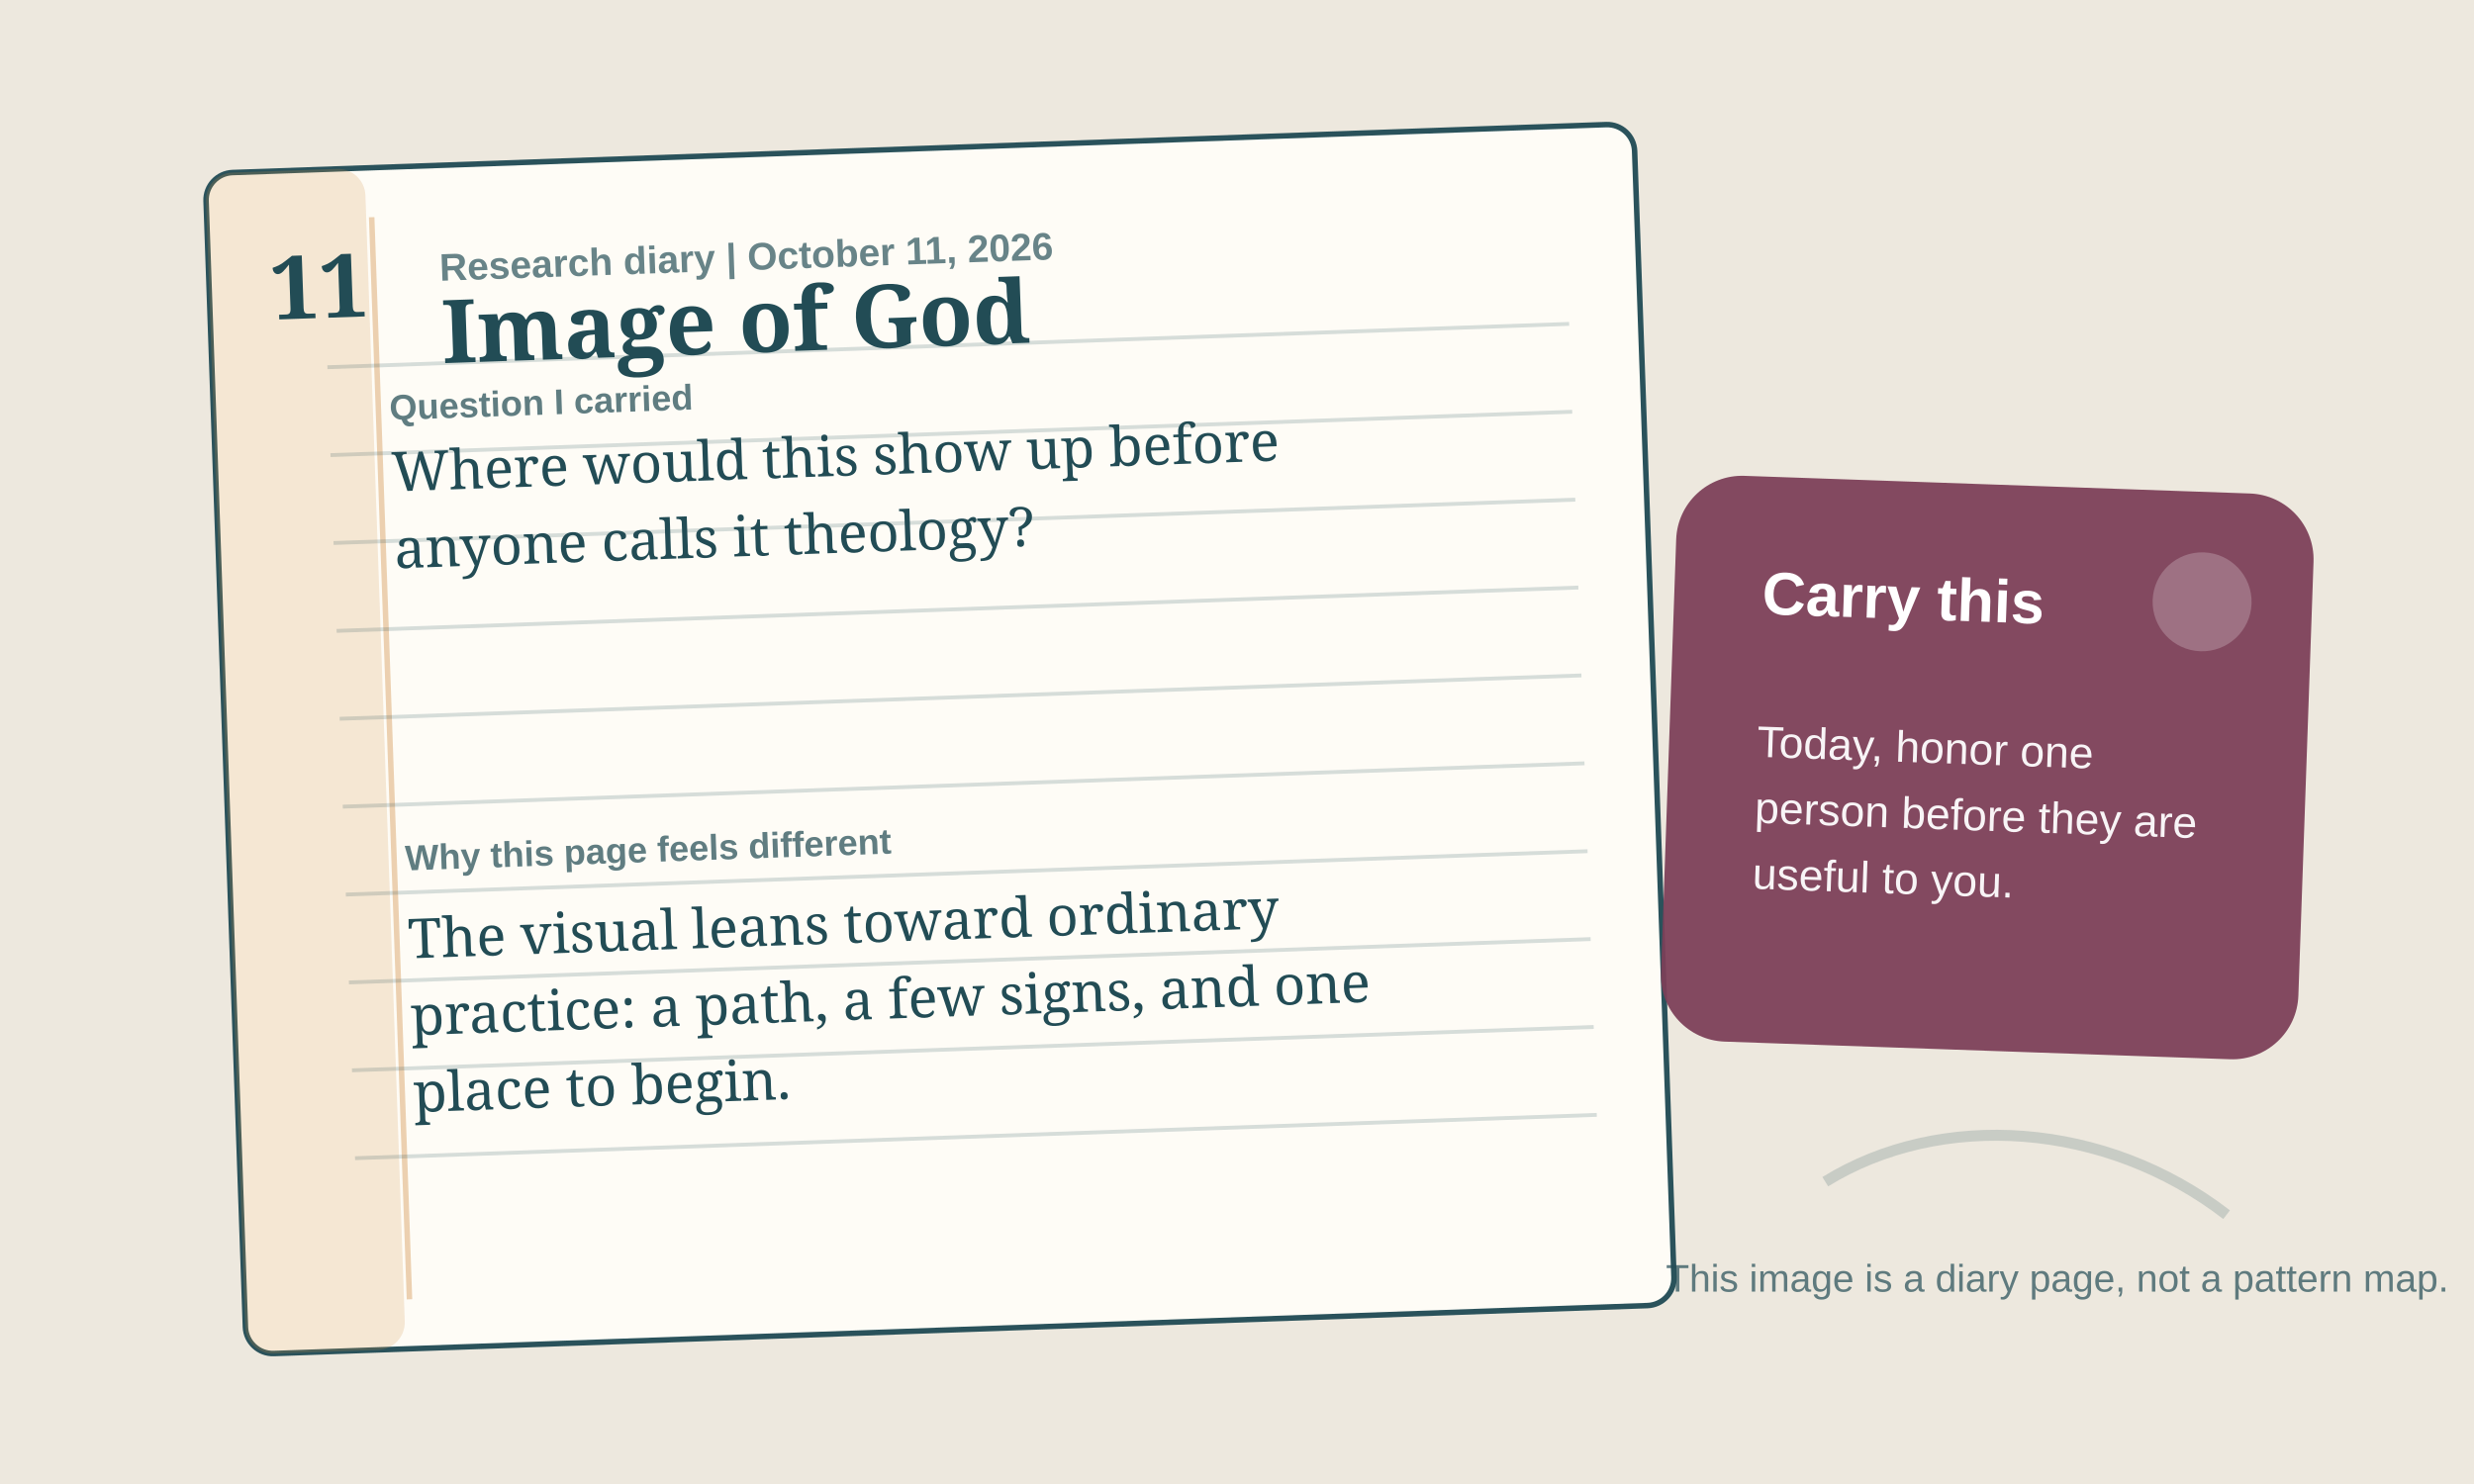
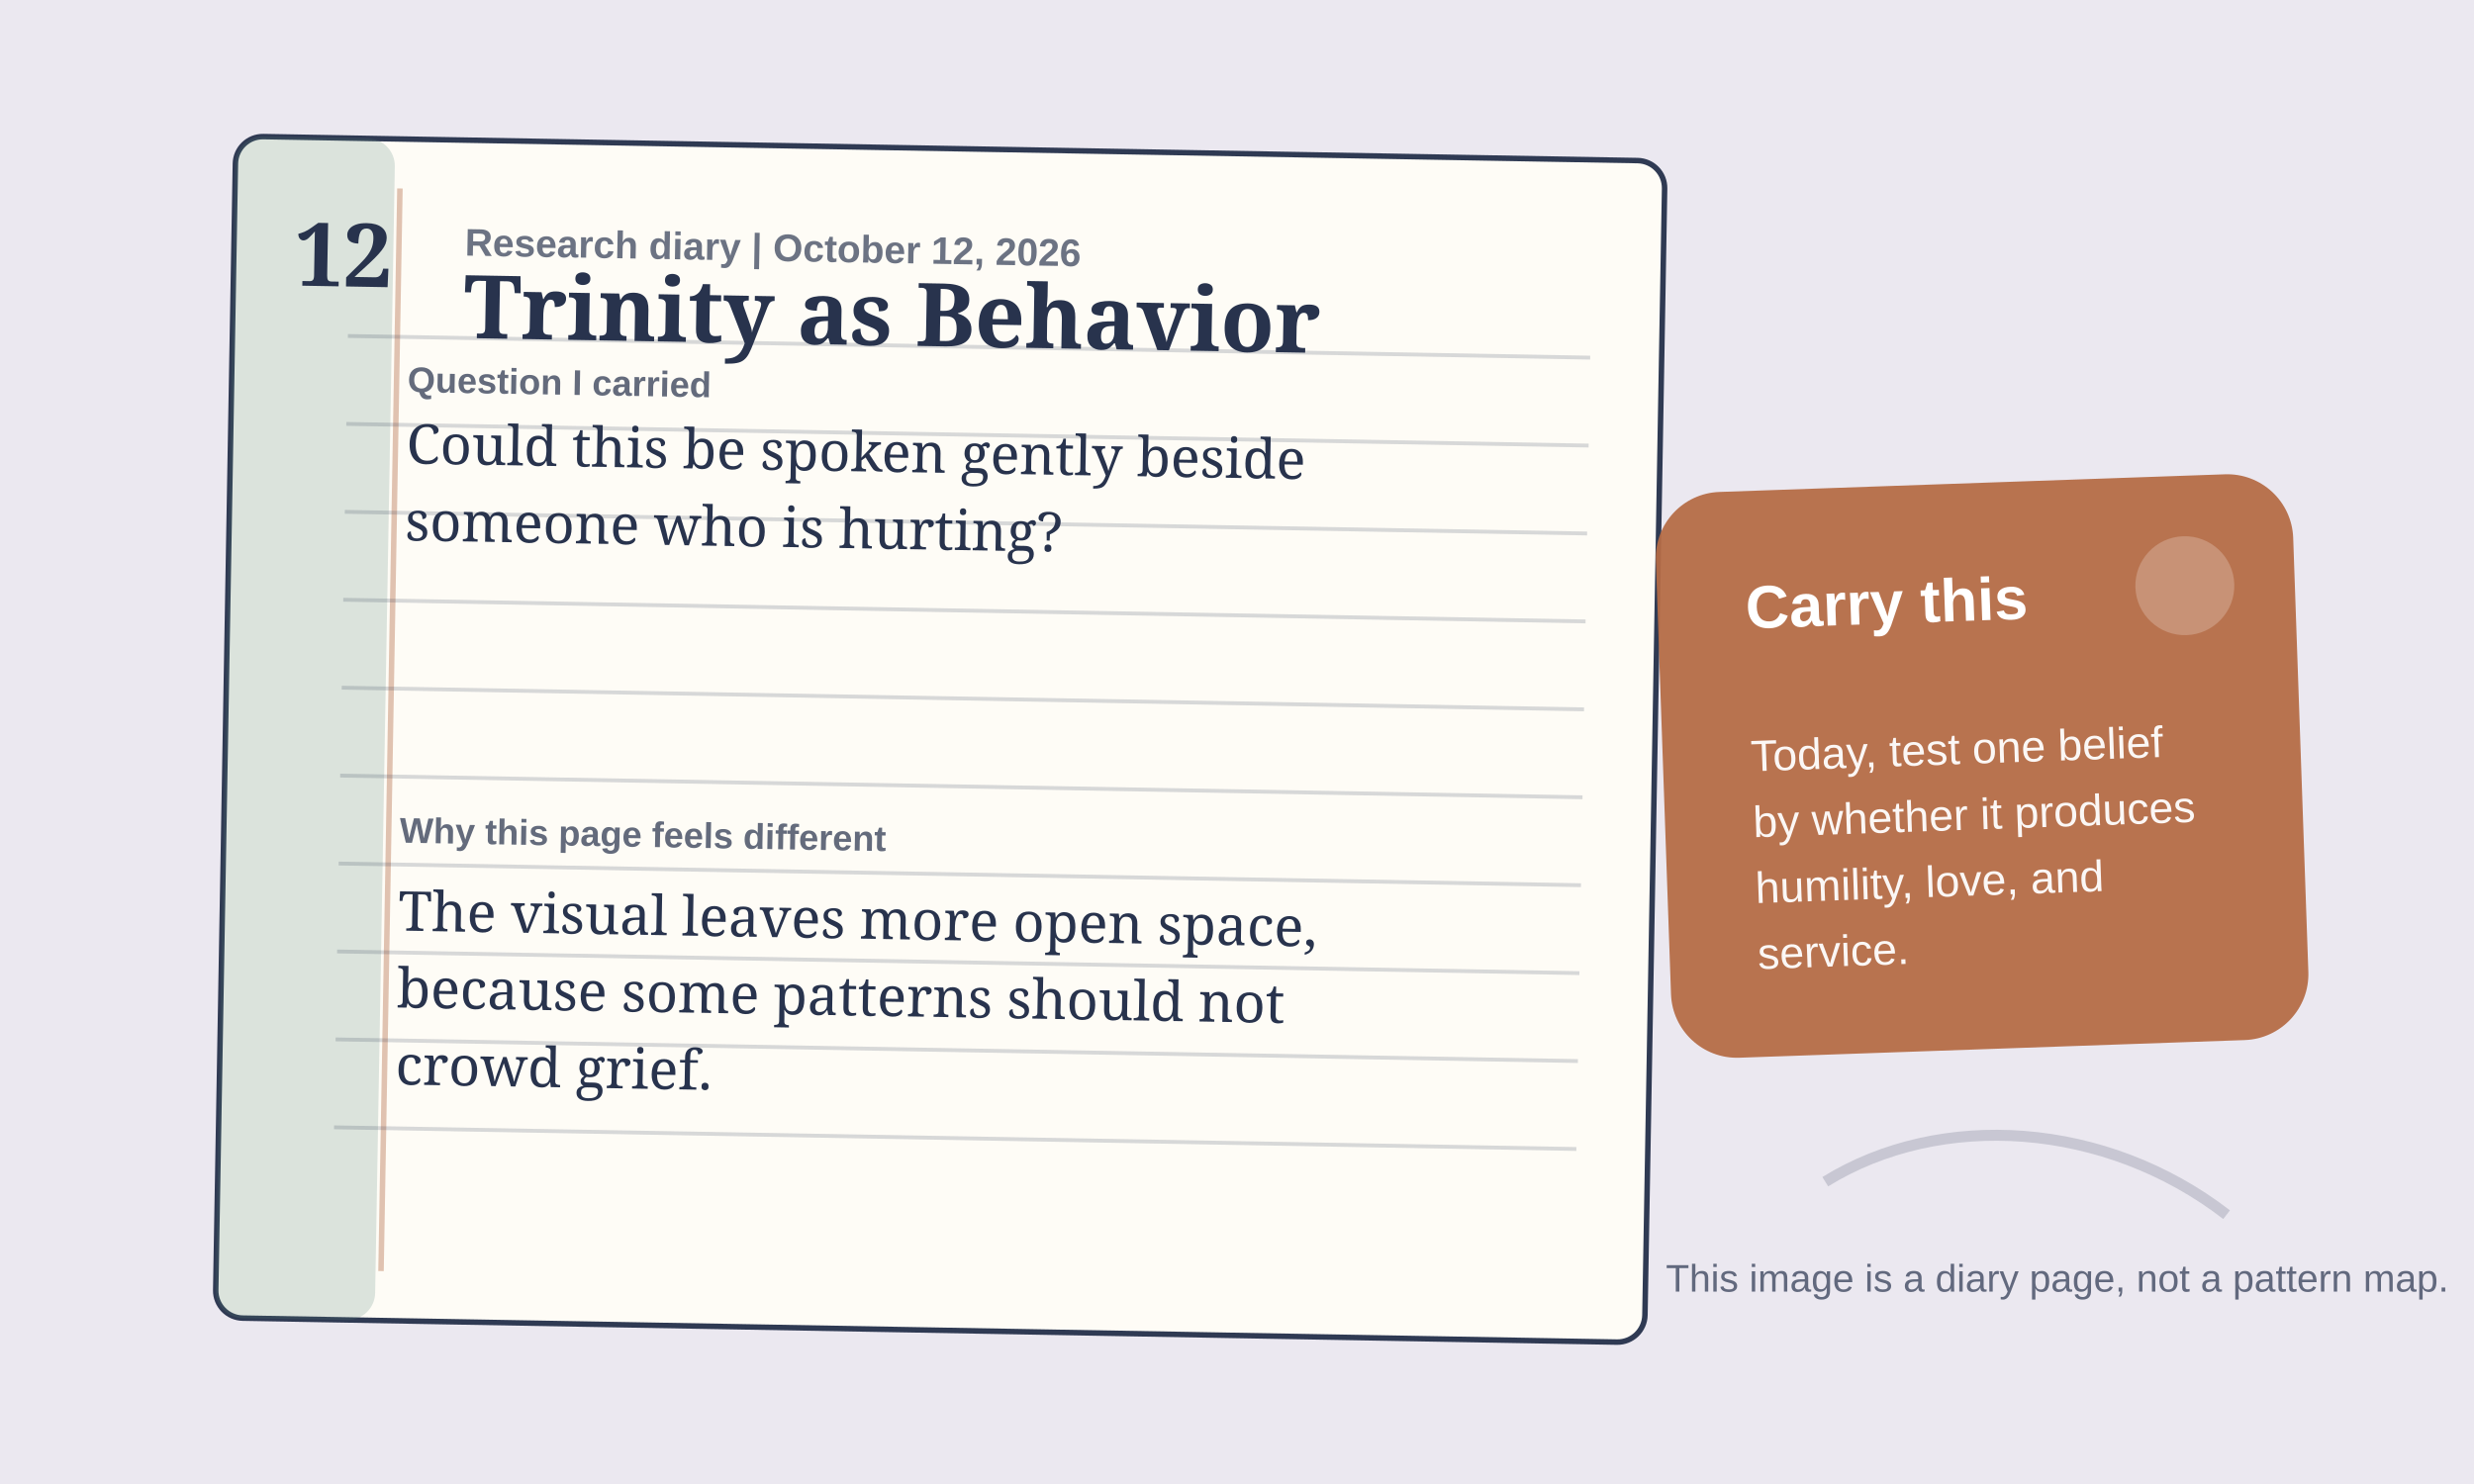
<svg xmlns="http://www.w3.org/2000/svg" width="900" height="540" viewBox="0 0 900 540" role="img" aria-labelledby="title desc">
  <style>
-     .eyebrow { font: 700 14px Arial, sans-serif; letter-spacing: 0; fill: #224c55; opacity: 0.68; }
-     .title { font: 700 32px Georgia, serif; letter-spacing: 0; fill: #224c55; }
-     .diary { font: 20px Georgia, serif; letter-spacing: 0; fill: #224c55; }
-     .label { font: 700 13px Arial, sans-serif; letter-spacing: 0; fill: #224c55; opacity: 0.72; }
+     .eyebrow { font: 700 14px Arial, sans-serif; letter-spacing: 0; fill: #28334d; opacity: 0.68; }
+     .title { font: 700 32px Georgia, serif; letter-spacing: 0; fill: #28334d; }
+     .diary { font: 20px Georgia, serif; letter-spacing: 0; fill: #28334d; }
+     .label { font: 700 13px Arial, sans-serif; letter-spacing: 0; fill: #28334d; opacity: 0.72; }
    .cardtitle { font: 700 22px Arial, sans-serif; letter-spacing: 0; fill: #ffffff; }
    .cardtext { font: 16px Arial, sans-serif; letter-spacing: 0; fill: #ffffff; opacity: 0.94; }
-     .small { font: 14px Arial, sans-serif; letter-spacing: 0; fill: #224c55; opacity: 0.70; }
+     .small { font: 14px Arial, sans-serif; letter-spacing: 0; fill: #28334d; opacity: 0.70; }
  </style>
-   <rect width="900" height="540" fill="#f7efe5" />
-   <rect x="0" y="0" width="900" height="540" fill="#224c55" opacity="0.05" />
-   <g transform="rotate(-2 340 270)">
-     <rect x="82" y="54" width="520" height="430" rx="10" fill="#fffdf7" stroke="#224c55" stroke-width="2" opacity="0.96" />
-     <rect x="82" y="54" width="58" height="430" rx="10" fill="#d18f46" opacity="0.20" />
-     <line x1="142" y1="72" x2="142" y2="466" stroke="#d18f46" stroke-width="2" opacity="0.40" />
-     <line x1="124" y1="126" x2="576" y2="126" stroke="#224c55" stroke-width="1.4" opacity="0.18" />
-     <line x1="124" y1="158" x2="576" y2="158" stroke="#224c55" stroke-width="1.4" opacity="0.18" />
-     <line x1="124" y1="190" x2="576" y2="190" stroke="#224c55" stroke-width="1.4" opacity="0.18" />
-     <line x1="124" y1="222" x2="576" y2="222" stroke="#224c55" stroke-width="1.4" opacity="0.18" />
-     <line x1="124" y1="254" x2="576" y2="254" stroke="#224c55" stroke-width="1.4" opacity="0.18" />
-     <line x1="124" y1="286" x2="576" y2="286" stroke="#224c55" stroke-width="1.4" opacity="0.18" />
-     <line x1="124" y1="318" x2="576" y2="318" stroke="#224c55" stroke-width="1.4" opacity="0.18" />
-     <line x1="124" y1="350" x2="576" y2="350" stroke="#224c55" stroke-width="1.4" opacity="0.18" />
-     <line x1="124" y1="382" x2="576" y2="382" stroke="#224c55" stroke-width="1.4" opacity="0.18" />
-     <line x1="124" y1="414" x2="576" y2="414" stroke="#224c55" stroke-width="1.4" opacity="0.18" />
-     <text x="166" y="96" class="eyebrow">Research diary | October 11, 2026</text>
-     <text x="166" y="126" class="title">Image of God</text>
+   <rect width="900" height="540" fill="#f4f1f8" />
+   <rect x="0" y="0" width="900" height="540" fill="#28334d" opacity="0.05" />
+   <g transform="rotate(1 340 270)">
+     <rect x="82" y="54" width="520" height="430" rx="10" fill="#fffdf7" stroke="#28334d" stroke-width="2" opacity="0.96" />
+     <rect x="82" y="54" width="58" height="430" rx="10" fill="#4f7d73" opacity="0.20" />
+     <line x1="142" y1="72" x2="142" y2="466" stroke="#b56b45" stroke-width="2" opacity="0.40" />
+     <line x1="124" y1="126" x2="576" y2="126" stroke="#28334d" stroke-width="1.4" opacity="0.18" />
+     <line x1="124" y1="158" x2="576" y2="158" stroke="#28334d" stroke-width="1.4" opacity="0.18" />
+     <line x1="124" y1="190" x2="576" y2="190" stroke="#28334d" stroke-width="1.4" opacity="0.18" />
+     <line x1="124" y1="222" x2="576" y2="222" stroke="#28334d" stroke-width="1.4" opacity="0.18" />
+     <line x1="124" y1="254" x2="576" y2="254" stroke="#28334d" stroke-width="1.4" opacity="0.18" />
+     <line x1="124" y1="286" x2="576" y2="286" stroke="#28334d" stroke-width="1.4" opacity="0.18" />
+     <line x1="124" y1="318" x2="576" y2="318" stroke="#28334d" stroke-width="1.4" opacity="0.18" />
+     <line x1="124" y1="350" x2="576" y2="350" stroke="#28334d" stroke-width="1.4" opacity="0.18" />
+     <line x1="124" y1="382" x2="576" y2="382" stroke="#28334d" stroke-width="1.4" opacity="0.18" />
+     <line x1="124" y1="414" x2="576" y2="414" stroke="#28334d" stroke-width="1.4" opacity="0.18" />
+     <text x="166" y="96" class="eyebrow">Research diary | October 12, 2026</text>
+     <text x="166" y="126" class="title">Trinity as Behavior</text>
    <text x="146" y="146" class="label">Question I carried</text>
-     <text x="104" y="108" class="title">11</text>
+     <text x="104" y="108" class="title">12</text>
  </g>
-   <g transform="rotate(-2 340 270)">
-     <text x="146" y="172" class="diary">Where would this show up before</text>
-     <text x="146" y="200" class="diary">anyone calls it theology?</text>
+   <g transform="rotate(1 340 270)">
+     <text x="146" y="172" class="diary">Could this be spoken gently beside</text>
+     <text x="146" y="200" class="diary">someone who is hurting?</text>
    <text x="146" y="310" class="label">Why this page feels different</text>
-     <text x="146" y="342" class="diary">The visual leans toward ordinary</text>
-     <text x="146" y="370" class="diary">practice: a path, a few signs, and one</text>
-     <text x="146" y="398" class="diary">place to begin.</text>
+     <text x="146" y="342" class="diary">The visual leaves more open space,</text>
+     <text x="146" y="370" class="diary">because some patterns should not</text>
+     <text x="146" y="398" class="diary">crowd grief.</text>
  </g>
-   <g transform="rotate(2 714 306)">
-     <rect x="606" y="176" width="232" height="206" rx="24" fill="#7c3f58" opacity="0.94" />
+   <g transform="rotate(-2 714 306)">
+     <rect x="606" y="176" width="232" height="206" rx="24" fill="#b56b45" opacity="0.94" />
    <circle cx="798" cy="216" r="18" fill="#ffffff" opacity="0.22" />
    <text x="638" y="226" class="cardtitle">Carry this</text>
-     <text x="638" y="278" class="cardtext">Today, honor one</text>
-     <text x="638" y="302" class="cardtext">person before they are</text>
-     <text x="638" y="326" class="cardtext">useful to you.</text>
+     <text x="638" y="278" class="cardtext">Today, test one belief</text>
+     <text x="638" y="302" class="cardtext">by whether it produces</text>
+     <text x="638" y="326" class="cardtext">humility, love, and</text>
+     <text x="638" y="350" class="cardtext">service.</text>
  </g>
-   <path d="M664 430 C706 404 766 408 810 442" fill="none" stroke="#224c55" stroke-width="4" opacity="0.18" />
+   <path d="M664 430 C706 404 766 408 810 442" fill="none" stroke="#28334d" stroke-width="4" opacity="0.18" />
  <text x="606" y="470" class="small">This image is a diary page, not a pattern map.</text>
</svg>
